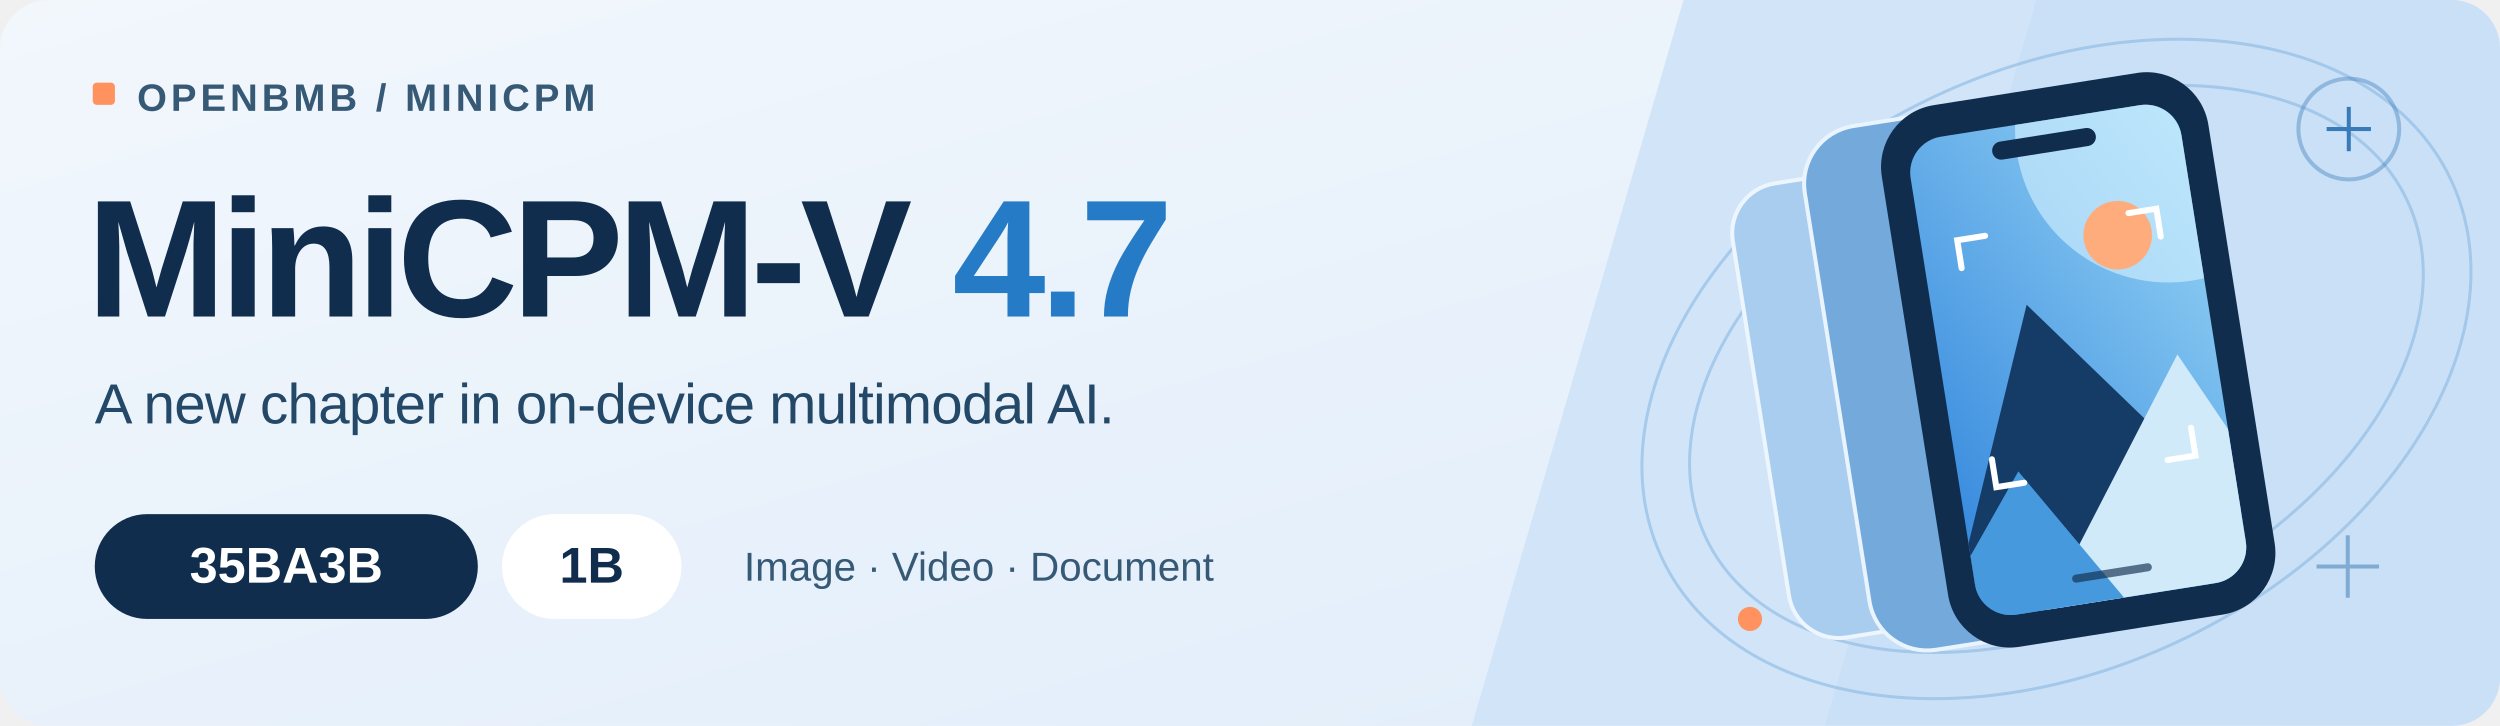
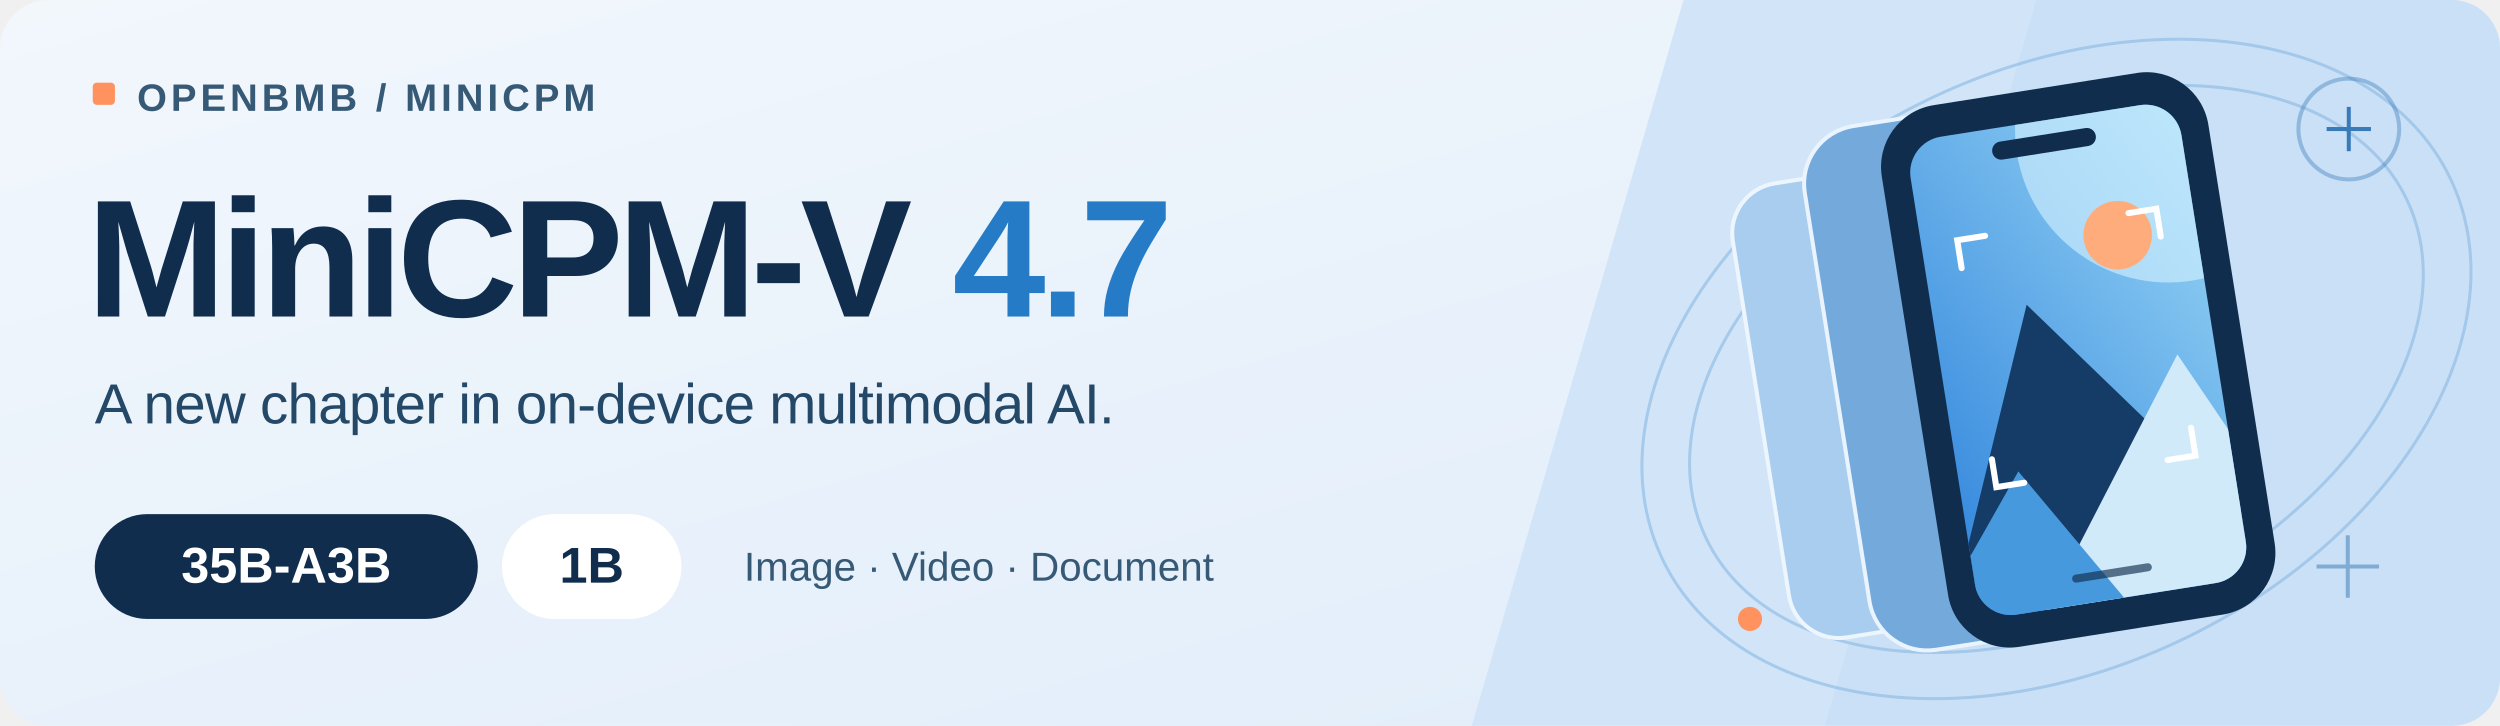
<svg xmlns="http://www.w3.org/2000/svg" width="1240" height="360" viewBox="0 0 1240 360" role="img" aria-labelledby="title desc">
  <defs>
    <linearGradient id="paper" x1="0" y1="0" x2="1" y2="1">
      <stop offset="0" stop-color="#f2f7fc" />
      <stop offset="1" stop-color="#dfecfa" />
    </linearGradient>
    <linearGradient id="screen" x1="0" y1="1" x2="1" y2="0">
      <stop offset="0" stop-color="#3084dc" />
      <stop offset="1" stop-color="#97d5f5" />
    </linearGradient>
    <clipPath id="cover">
      <rect width="1240" height="360" rx="24" />
    </clipPath>
    <clipPath id="device-screen">
      <rect x="963" y="61" width="136" height="240" rx="18" />
    </clipPath>
  </defs>
  <g clip-path="url(#cover)">
    <rect width="1240" height="360" fill="url(#paper)" />
    <path d="M835 0H1240V360H730Z" fill="#d2e5f8" />
    <path d="M1010 0H1240V360H905Z" fill="#c4ddf5" opacity=".58" />
    <g font-family="Arial, Helvetica, sans-serif">
      <rect x="46" y="41" width="11" height="11" rx="2" fill="#ff925f" />
      <text x="68" y="55" fill="#365976" font-size="19" font-weight="700" letter-spacing="2">OPENBMB / MINICPM</text>
      <text x="43" y="157" fill="#102d4d" font-size="83" font-weight="700" letter-spacing="-3">MiniCPM-V <tspan fill="#267bc7">4.7</tspan>
      </text>
      <text x="47" y="210" fill="#244868" font-size="28" letter-spacing="-.35">A new chapter in on-device multimodal AI.</text>
      <g transform="translate(47 255)">
        <rect width="190" height="52" rx="26" fill="#102d4d" />
-         <text x="95" y="34" text-anchor="middle" fill="#fff" font-size="25" font-weight="700">35BA3B</text>
+         <text x="95" y="34" text-anchor="middle" fill="#fff" font-size="25" font-weight="700">35B-A3B</text>
        <rect x="202" width="89" height="52" rx="26" fill="#fff" />
        <text x="246.5" y="34" text-anchor="middle" fill="#102d4d" font-size="25" font-weight="700">1B</text>
        <text x="322" y="33" fill="#365976" font-size="20">Image · Video · Document</text>
      </g>
    </g>
    <g fill="none" stroke="#88b7e2" stroke-width="1.5" opacity=".6">
      <ellipse cx="1020" cy="183" rx="193" ry="125" transform="rotate(-26 1020 183)" />
      <ellipse cx="1020" cy="183" rx="217" ry="148" transform="rotate(-26 1020 183)" />
    </g>
    <g transform="rotate(-9 1015 181)">
      <rect x="871" y="71" width="165" height="228" rx="25" fill="#a9cdee" stroke="#edf6ff" stroke-width="2" />
      <rect x="910" y="49" width="163" height="263" rx="29" fill="#74a9dc" stroke="#eaf4fe" stroke-width="2" />
      <rect x="949" y="45" width="164" height="272" rx="31" fill="#102d4d" />
      <rect x="963" y="61" width="136" height="240" rx="18" fill="url(#screen)" />
      <g clip-path="url(#device-screen)">
        <circle cx="1093" cy="75" r="76" fill="#d4f0ff" opacity=".62" />
        <path d="M954 284L1010 150L1111 284Z" fill="#153b67" />
        <path d="M989 310L1080 186L1118 267V310Z" fill="#d0eafa" />
        <path d="M954 280L993 231L1035 301H954Z" fill="#4799de" />
        <circle cx="1060" cy="123" r="17" fill="#ffac7c" />
        <g fill="none" stroke="#fff" stroke-width="3" stroke-linecap="round">
          <path d="M981 127V113H995M1067 113H1081V127M1081 223V237H1067M995 237H981V223" />
        </g>
      </g>
      <rect x="1005" y="68" width="52" height="9" rx="4.5" fill="#102d4d" />
      <rect x="1011" y="286" width="40" height="4" rx="2" fill="#102d4d" opacity=".65" />
    </g>
    <g transform="translate(1154 53)" fill="none" stroke="#397bb9" stroke-width="2">
      <path d="M0 11H22M11 0V22" />
      <circle cx="11" cy="11" r="25" opacity=".4" />
    </g>
    <circle cx="868" cy="307" r="6" fill="#ff925f" />
    <path d="M1149 281H1180M1164.5 265.5V296.5" stroke="#80acd4" stroke-width="2" />
  </g>
</svg>
